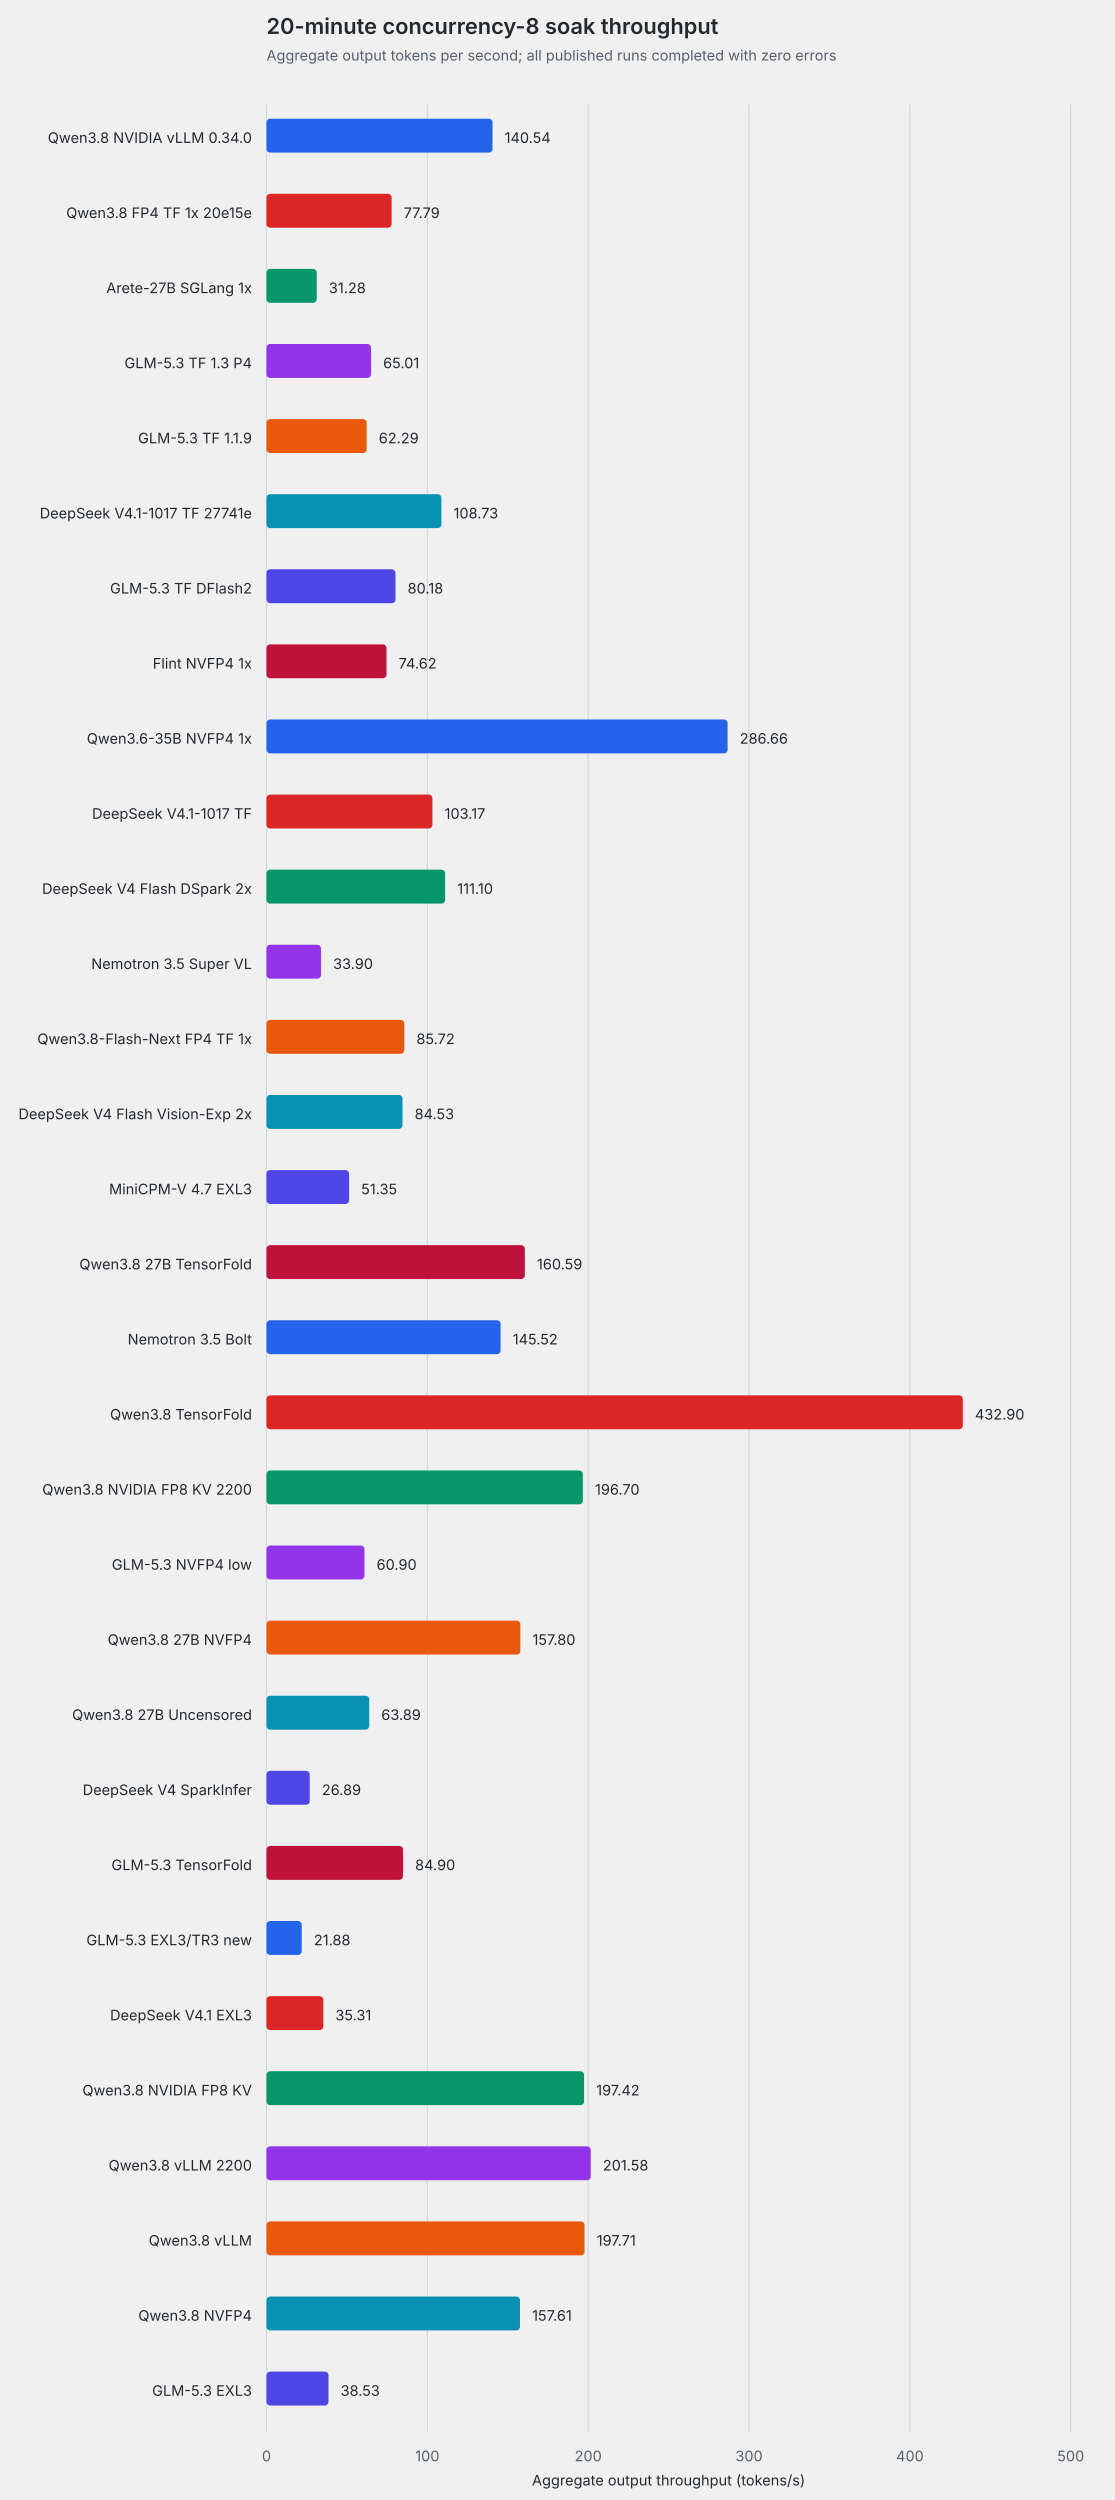
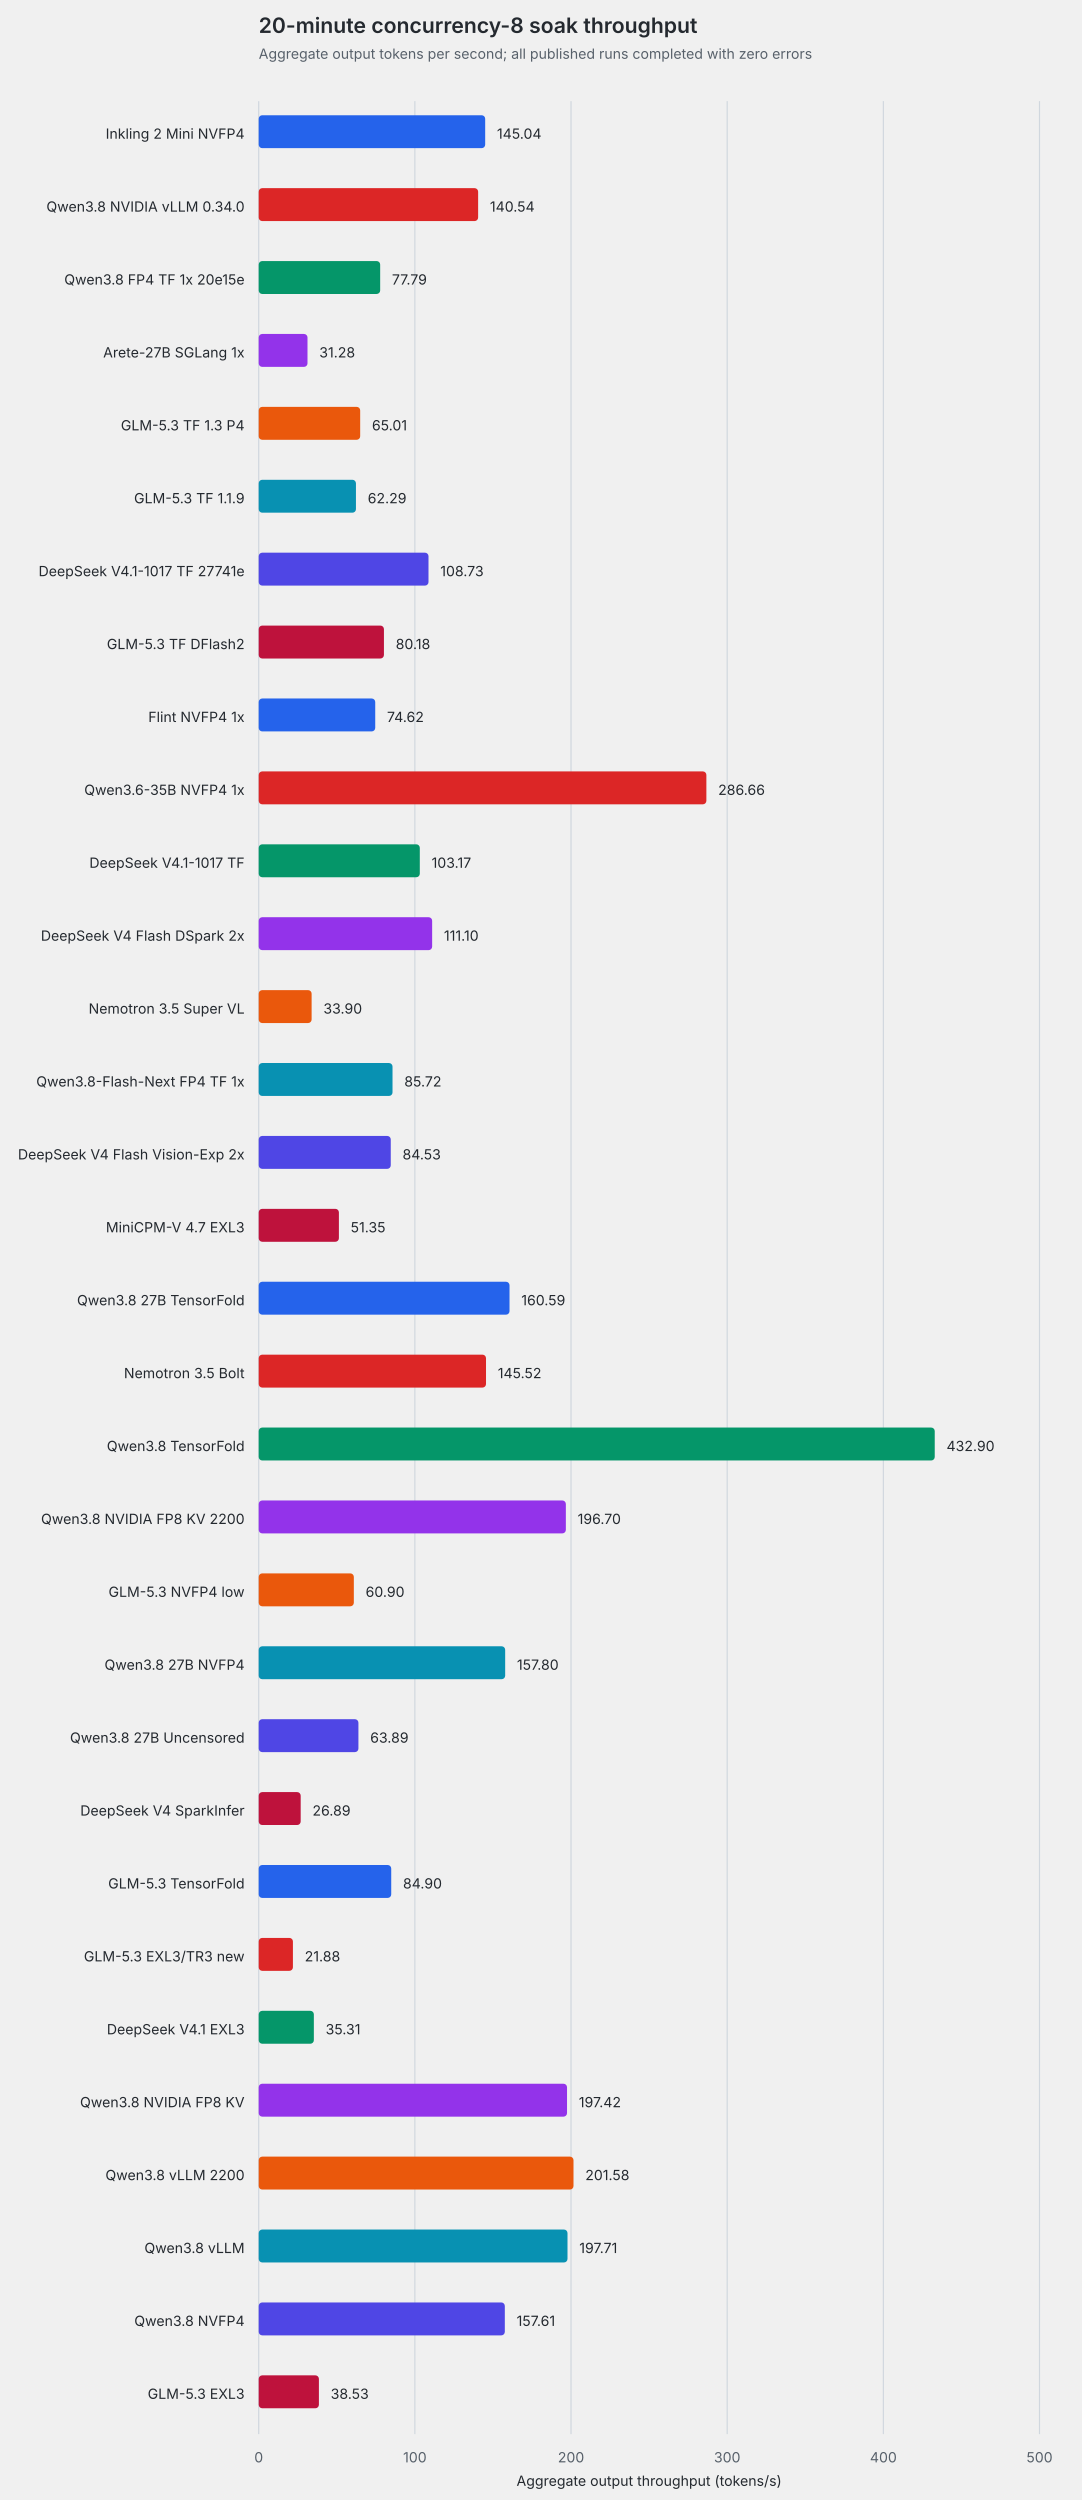
- <svg xmlns="http://www.w3.org/2000/svg" width="920" height="2064" viewBox="0 0 920 2064" role="img" aria-labelledby="title desc">
+ <svg xmlns="http://www.w3.org/2000/svg" width="920" height="2126" viewBox="0 0 920 2126" role="img" aria-labelledby="title desc">
  <style>
    :root { color-scheme: light dark; }
    text { font-family: ui-sans-serif, system-ui, -apple-system, BlinkMacSystemFont, "Segoe UI", sans-serif; fill: #24292f; font-size: 12px; }
    .title { font-size: 18px; font-weight: 600; }
    .subtitle, .tick { fill: #57606a; }
    .grid { stroke: #d0d7de; stroke-width: 1; }
    .axis { stroke: #8c959f; stroke-width: 1; }
    .series { fill: none; stroke-width: 3; stroke-linejoin: round; stroke-linecap: round; }
    .marker { stroke: #ffffff; stroke-width: 2; }
    @media (prefers-color-scheme: dark) {
      text { fill: #f0f6fc; }
      .subtitle, .tick { fill: #8c959f; }
      .grid { stroke: #30363d; }
      .axis { stroke: #6e7681; }
      .marker { stroke: #0d1117; }
    }
  </style>
  <text class="title" x="220" y="28">20-minute concurrency-8 soak throughput</text>
  <text class="subtitle" x="220" y="50">Aggregate output tokens per second; all published runs completed with zero errors</text>
-   <line class="grid" x1="220.0" y1="86" x2="220.0" y2="2008" />
-   <text class="tick" x="220.0" y="2032" text-anchor="middle">0</text>
-   <line class="grid" x1="352.8" y1="86" x2="352.8" y2="2008" />
-   <text class="tick" x="352.8" y="2032" text-anchor="middle">100</text>
-   <line class="grid" x1="485.6" y1="86" x2="485.6" y2="2008" />
-   <text class="tick" x="485.6" y="2032" text-anchor="middle">200</text>
-   <line class="grid" x1="618.4" y1="86" x2="618.4" y2="2008" />
-   <text class="tick" x="618.4" y="2032" text-anchor="middle">300</text>
-   <line class="grid" x1="751.2" y1="86" x2="751.2" y2="2008" />
-   <text class="tick" x="751.2" y="2032" text-anchor="middle">400</text>
-   <line class="grid" x1="884.0" y1="86" x2="884.0" y2="2008" />
-   <text class="tick" x="884.0" y="2032" text-anchor="middle">500</text>
-   <text x="208" y="118" text-anchor="end">Qwen3.8 NVIDIA vLLM 0.34.0</text>
-   <rect x="220" y="98" width="186.6" height="28" rx="3" fill="#2563eb" />
-   <text x="416.6" y="118">140.54</text>
-   <text x="208" y="180" text-anchor="end">Qwen3.8 FP4 TF 1x 20e15e</text>
-   <rect x="220" y="160" width="103.3" height="28" rx="3" fill="#dc2626" />
-   <text x="333.3" y="180">77.79</text>
-   <text x="208" y="242" text-anchor="end">Arete-27B SGLang 1x</text>
-   <rect x="220" y="222" width="41.5" height="28" rx="3" fill="#059669" />
-   <text x="271.5" y="242">31.28</text>
-   <text x="208" y="304" text-anchor="end">GLM-5.3 TF 1.3 P4</text>
-   <rect x="220" y="284" width="86.3" height="28" rx="3" fill="#9333ea" />
-   <text x="316.3" y="304">65.01</text>
-   <text x="208" y="366" text-anchor="end">GLM-5.3 TF 1.1.9</text>
-   <rect x="220" y="346" width="82.7" height="28" rx="3" fill="#ea580c" />
-   <text x="312.7" y="366">62.29</text>
-   <text x="208" y="428" text-anchor="end">DeepSeek V4.1-1017 TF 27741e</text>
-   <rect x="220" y="408" width="144.4" height="28" rx="3" fill="#0891b2" />
-   <text x="374.4" y="428">108.73</text>
-   <text x="208" y="490" text-anchor="end">GLM-5.3 TF DFlash2</text>
-   <rect x="220" y="470" width="106.5" height="28" rx="3" fill="#4f46e5" />
-   <text x="336.5" y="490">80.18</text>
-   <text x="208" y="552" text-anchor="end">Flint NVFP4 1x</text>
-   <rect x="220" y="532" width="99.1" height="28" rx="3" fill="#be123c" />
-   <text x="329.1" y="552">74.62</text>
-   <text x="208" y="614" text-anchor="end">Qwen3.6-35B NVFP4 1x</text>
-   <rect x="220" y="594" width="380.7" height="28" rx="3" fill="#2563eb" />
-   <text x="610.7" y="614">286.66</text>
-   <text x="208" y="676" text-anchor="end">DeepSeek V4.1-1017 TF</text>
-   <rect x="220" y="656" width="137.0" height="28" rx="3" fill="#dc2626" />
-   <text x="367.0" y="676">103.17</text>
-   <text x="208" y="738" text-anchor="end">DeepSeek V4 Flash DSpark 2x</text>
-   <rect x="220" y="718" width="147.5" height="28" rx="3" fill="#059669" />
-   <text x="377.5" y="738">111.10</text>
-   <text x="208" y="800" text-anchor="end">Nemotron 3.5 Super VL</text>
-   <rect x="220" y="780" width="45.0" height="28" rx="3" fill="#9333ea" />
-   <text x="275.0" y="800">33.90</text>
-   <text x="208" y="862" text-anchor="end">Qwen3.8-Flash-Next FP4 TF 1x</text>
-   <rect x="220" y="842" width="113.8" height="28" rx="3" fill="#ea580c" />
-   <text x="343.8" y="862">85.72</text>
-   <text x="208" y="924" text-anchor="end">DeepSeek V4 Flash Vision-Exp 2x</text>
-   <rect x="220" y="904" width="112.3" height="28" rx="3" fill="#0891b2" />
-   <text x="342.3" y="924">84.53</text>
-   <text x="208" y="986" text-anchor="end">MiniCPM-V 4.7 EXL3</text>
-   <rect x="220" y="966" width="68.2" height="28" rx="3" fill="#4f46e5" />
-   <text x="298.2" y="986">51.35</text>
-   <text x="208" y="1048" text-anchor="end">Qwen3.8 27B TensorFold</text>
-   <rect x="220" y="1028" width="213.3" height="28" rx="3" fill="#be123c" />
-   <text x="443.3" y="1048">160.59</text>
-   <text x="208" y="1110" text-anchor="end">Nemotron 3.5 Bolt</text>
-   <rect x="220" y="1090" width="193.3" height="28" rx="3" fill="#2563eb" />
-   <text x="423.3" y="1110">145.52</text>
-   <text x="208" y="1172" text-anchor="end">Qwen3.8 TensorFold</text>
-   <rect x="220" y="1152" width="574.9" height="28" rx="3" fill="#dc2626" />
-   <text x="804.9" y="1172">432.90</text>
-   <text x="208" y="1234" text-anchor="end">Qwen3.8 NVIDIA FP8 KV 2200</text>
-   <rect x="220" y="1214" width="261.2" height="28" rx="3" fill="#059669" />
-   <text x="491.2" y="1234">196.70</text>
-   <text x="208" y="1296" text-anchor="end">GLM-5.3 NVFP4 low</text>
-   <rect x="220" y="1276" width="80.9" height="28" rx="3" fill="#9333ea" />
-   <text x="310.9" y="1296">60.90</text>
-   <text x="208" y="1358" text-anchor="end">Qwen3.8 27B NVFP4</text>
-   <rect x="220" y="1338" width="209.6" height="28" rx="3" fill="#ea580c" />
-   <text x="439.6" y="1358">157.80</text>
-   <text x="208" y="1420" text-anchor="end">Qwen3.8 27B Uncensored</text>
-   <rect x="220" y="1400" width="84.8" height="28" rx="3" fill="#0891b2" />
-   <text x="314.8" y="1420">63.89</text>
-   <text x="208" y="1482" text-anchor="end">DeepSeek V4 SparkInfer</text>
-   <rect x="220" y="1462" width="35.7" height="28" rx="3" fill="#4f46e5" />
-   <text x="265.7" y="1482">26.89</text>
-   <text x="208" y="1544" text-anchor="end">GLM-5.3 TensorFold</text>
-   <rect x="220" y="1524" width="112.7" height="28" rx="3" fill="#be123c" />
-   <text x="342.7" y="1544">84.90</text>
-   <text x="208" y="1606" text-anchor="end">GLM-5.3 EXL3/TR3 new</text>
-   <rect x="220" y="1586" width="29.1" height="28" rx="3" fill="#2563eb" />
-   <text x="259.1" y="1606">21.88</text>
-   <text x="208" y="1668" text-anchor="end">DeepSeek V4.1 EXL3</text>
-   <rect x="220" y="1648" width="46.9" height="28" rx="3" fill="#dc2626" />
-   <text x="276.9" y="1668">35.31</text>
-   <text x="208" y="1730" text-anchor="end">Qwen3.8 NVIDIA FP8 KV</text>
-   <rect x="220" y="1710" width="262.2" height="28" rx="3" fill="#059669" />
-   <text x="492.2" y="1730">197.42</text>
-   <text x="208" y="1792" text-anchor="end">Qwen3.8 vLLM 2200</text>
-   <rect x="220" y="1772" width="267.7" height="28" rx="3" fill="#9333ea" />
-   <text x="497.7" y="1792">201.58</text>
-   <text x="208" y="1854" text-anchor="end">Qwen3.8 vLLM</text>
-   <rect x="220" y="1834" width="262.6" height="28" rx="3" fill="#ea580c" />
-   <text x="492.6" y="1854">197.71</text>
-   <text x="208" y="1916" text-anchor="end">Qwen3.8 NVFP4</text>
-   <rect x="220" y="1896" width="209.3" height="28" rx="3" fill="#0891b2" />
-   <text x="439.3" y="1916">157.61</text>
-   <text x="208" y="1978" text-anchor="end">GLM-5.3 EXL3</text>
-   <rect x="220" y="1958" width="51.2" height="28" rx="3" fill="#4f46e5" />
-   <text x="281.2" y="1978">38.53</text>
-   <text x="552.0" y="2052" text-anchor="middle">Aggregate output throughput (tokens/s)</text>
+   <line class="grid" x1="220.0" y1="86" x2="220.0" y2="2070" />
+   <text class="tick" x="220.0" y="2094" text-anchor="middle">0</text>
+   <line class="grid" x1="352.8" y1="86" x2="352.8" y2="2070" />
+   <text class="tick" x="352.8" y="2094" text-anchor="middle">100</text>
+   <line class="grid" x1="485.6" y1="86" x2="485.6" y2="2070" />
+   <text class="tick" x="485.6" y="2094" text-anchor="middle">200</text>
+   <line class="grid" x1="618.4" y1="86" x2="618.4" y2="2070" />
+   <text class="tick" x="618.4" y="2094" text-anchor="middle">300</text>
+   <line class="grid" x1="751.2" y1="86" x2="751.2" y2="2070" />
+   <text class="tick" x="751.2" y="2094" text-anchor="middle">400</text>
+   <line class="grid" x1="884.0" y1="86" x2="884.0" y2="2070" />
+   <text class="tick" x="884.0" y="2094" text-anchor="middle">500</text>
+   <text x="208" y="118" text-anchor="end">Inkling 2 Mini NVFP4</text>
+   <rect x="220" y="98" width="192.6" height="28" rx="3" fill="#2563eb" />
+   <text x="422.6" y="118">145.04</text>
+   <text x="208" y="180" text-anchor="end">Qwen3.8 NVIDIA vLLM 0.34.0</text>
+   <rect x="220" y="160" width="186.6" height="28" rx="3" fill="#dc2626" />
+   <text x="416.6" y="180">140.54</text>
+   <text x="208" y="242" text-anchor="end">Qwen3.8 FP4 TF 1x 20e15e</text>
+   <rect x="220" y="222" width="103.3" height="28" rx="3" fill="#059669" />
+   <text x="333.3" y="242">77.79</text>
+   <text x="208" y="304" text-anchor="end">Arete-27B SGLang 1x</text>
+   <rect x="220" y="284" width="41.5" height="28" rx="3" fill="#9333ea" />
+   <text x="271.5" y="304">31.28</text>
+   <text x="208" y="366" text-anchor="end">GLM-5.3 TF 1.3 P4</text>
+   <rect x="220" y="346" width="86.3" height="28" rx="3" fill="#ea580c" />
+   <text x="316.3" y="366">65.01</text>
+   <text x="208" y="428" text-anchor="end">GLM-5.3 TF 1.1.9</text>
+   <rect x="220" y="408" width="82.7" height="28" rx="3" fill="#0891b2" />
+   <text x="312.7" y="428">62.29</text>
+   <text x="208" y="490" text-anchor="end">DeepSeek V4.1-1017 TF 27741e</text>
+   <rect x="220" y="470" width="144.4" height="28" rx="3" fill="#4f46e5" />
+   <text x="374.4" y="490">108.73</text>
+   <text x="208" y="552" text-anchor="end">GLM-5.3 TF DFlash2</text>
+   <rect x="220" y="532" width="106.5" height="28" rx="3" fill="#be123c" />
+   <text x="336.5" y="552">80.18</text>
+   <text x="208" y="614" text-anchor="end">Flint NVFP4 1x</text>
+   <rect x="220" y="594" width="99.1" height="28" rx="3" fill="#2563eb" />
+   <text x="329.1" y="614">74.62</text>
+   <text x="208" y="676" text-anchor="end">Qwen3.6-35B NVFP4 1x</text>
+   <rect x="220" y="656" width="380.7" height="28" rx="3" fill="#dc2626" />
+   <text x="610.7" y="676">286.66</text>
+   <text x="208" y="738" text-anchor="end">DeepSeek V4.1-1017 TF</text>
+   <rect x="220" y="718" width="137.0" height="28" rx="3" fill="#059669" />
+   <text x="367.0" y="738">103.17</text>
+   <text x="208" y="800" text-anchor="end">DeepSeek V4 Flash DSpark 2x</text>
+   <rect x="220" y="780" width="147.5" height="28" rx="3" fill="#9333ea" />
+   <text x="377.5" y="800">111.10</text>
+   <text x="208" y="862" text-anchor="end">Nemotron 3.5 Super VL</text>
+   <rect x="220" y="842" width="45.0" height="28" rx="3" fill="#ea580c" />
+   <text x="275.0" y="862">33.90</text>
+   <text x="208" y="924" text-anchor="end">Qwen3.8-Flash-Next FP4 TF 1x</text>
+   <rect x="220" y="904" width="113.8" height="28" rx="3" fill="#0891b2" />
+   <text x="343.8" y="924">85.72</text>
+   <text x="208" y="986" text-anchor="end">DeepSeek V4 Flash Vision-Exp 2x</text>
+   <rect x="220" y="966" width="112.3" height="28" rx="3" fill="#4f46e5" />
+   <text x="342.3" y="986">84.53</text>
+   <text x="208" y="1048" text-anchor="end">MiniCPM-V 4.7 EXL3</text>
+   <rect x="220" y="1028" width="68.2" height="28" rx="3" fill="#be123c" />
+   <text x="298.2" y="1048">51.35</text>
+   <text x="208" y="1110" text-anchor="end">Qwen3.8 27B TensorFold</text>
+   <rect x="220" y="1090" width="213.3" height="28" rx="3" fill="#2563eb" />
+   <text x="443.3" y="1110">160.59</text>
+   <text x="208" y="1172" text-anchor="end">Nemotron 3.5 Bolt</text>
+   <rect x="220" y="1152" width="193.3" height="28" rx="3" fill="#dc2626" />
+   <text x="423.3" y="1172">145.52</text>
+   <text x="208" y="1234" text-anchor="end">Qwen3.8 TensorFold</text>
+   <rect x="220" y="1214" width="574.9" height="28" rx="3" fill="#059669" />
+   <text x="804.9" y="1234">432.90</text>
+   <text x="208" y="1296" text-anchor="end">Qwen3.8 NVIDIA FP8 KV 2200</text>
+   <rect x="220" y="1276" width="261.2" height="28" rx="3" fill="#9333ea" />
+   <text x="491.2" y="1296">196.70</text>
+   <text x="208" y="1358" text-anchor="end">GLM-5.3 NVFP4 low</text>
+   <rect x="220" y="1338" width="80.9" height="28" rx="3" fill="#ea580c" />
+   <text x="310.9" y="1358">60.90</text>
+   <text x="208" y="1420" text-anchor="end">Qwen3.8 27B NVFP4</text>
+   <rect x="220" y="1400" width="209.6" height="28" rx="3" fill="#0891b2" />
+   <text x="439.6" y="1420">157.80</text>
+   <text x="208" y="1482" text-anchor="end">Qwen3.8 27B Uncensored</text>
+   <rect x="220" y="1462" width="84.8" height="28" rx="3" fill="#4f46e5" />
+   <text x="314.8" y="1482">63.89</text>
+   <text x="208" y="1544" text-anchor="end">DeepSeek V4 SparkInfer</text>
+   <rect x="220" y="1524" width="35.7" height="28" rx="3" fill="#be123c" />
+   <text x="265.7" y="1544">26.89</text>
+   <text x="208" y="1606" text-anchor="end">GLM-5.3 TensorFold</text>
+   <rect x="220" y="1586" width="112.7" height="28" rx="3" fill="#2563eb" />
+   <text x="342.7" y="1606">84.90</text>
+   <text x="208" y="1668" text-anchor="end">GLM-5.3 EXL3/TR3 new</text>
+   <rect x="220" y="1648" width="29.1" height="28" rx="3" fill="#dc2626" />
+   <text x="259.1" y="1668">21.88</text>
+   <text x="208" y="1730" text-anchor="end">DeepSeek V4.1 EXL3</text>
+   <rect x="220" y="1710" width="46.9" height="28" rx="3" fill="#059669" />
+   <text x="276.9" y="1730">35.31</text>
+   <text x="208" y="1792" text-anchor="end">Qwen3.8 NVIDIA FP8 KV</text>
+   <rect x="220" y="1772" width="262.2" height="28" rx="3" fill="#9333ea" />
+   <text x="492.2" y="1792">197.42</text>
+   <text x="208" y="1854" text-anchor="end">Qwen3.8 vLLM 2200</text>
+   <rect x="220" y="1834" width="267.7" height="28" rx="3" fill="#ea580c" />
+   <text x="497.7" y="1854">201.58</text>
+   <text x="208" y="1916" text-anchor="end">Qwen3.8 vLLM</text>
+   <rect x="220" y="1896" width="262.6" height="28" rx="3" fill="#0891b2" />
+   <text x="492.6" y="1916">197.71</text>
+   <text x="208" y="1978" text-anchor="end">Qwen3.8 NVFP4</text>
+   <rect x="220" y="1958" width="209.3" height="28" rx="3" fill="#4f46e5" />
+   <text x="439.3" y="1978">157.61</text>
+   <text x="208" y="2040" text-anchor="end">GLM-5.3 EXL3</text>
+   <rect x="220" y="2020" width="51.2" height="28" rx="3" fill="#be123c" />
+   <text x="281.2" y="2040">38.53</text>
+   <text x="552.0" y="2114" text-anchor="middle">Aggregate output throughput (tokens/s)</text>
</svg>
